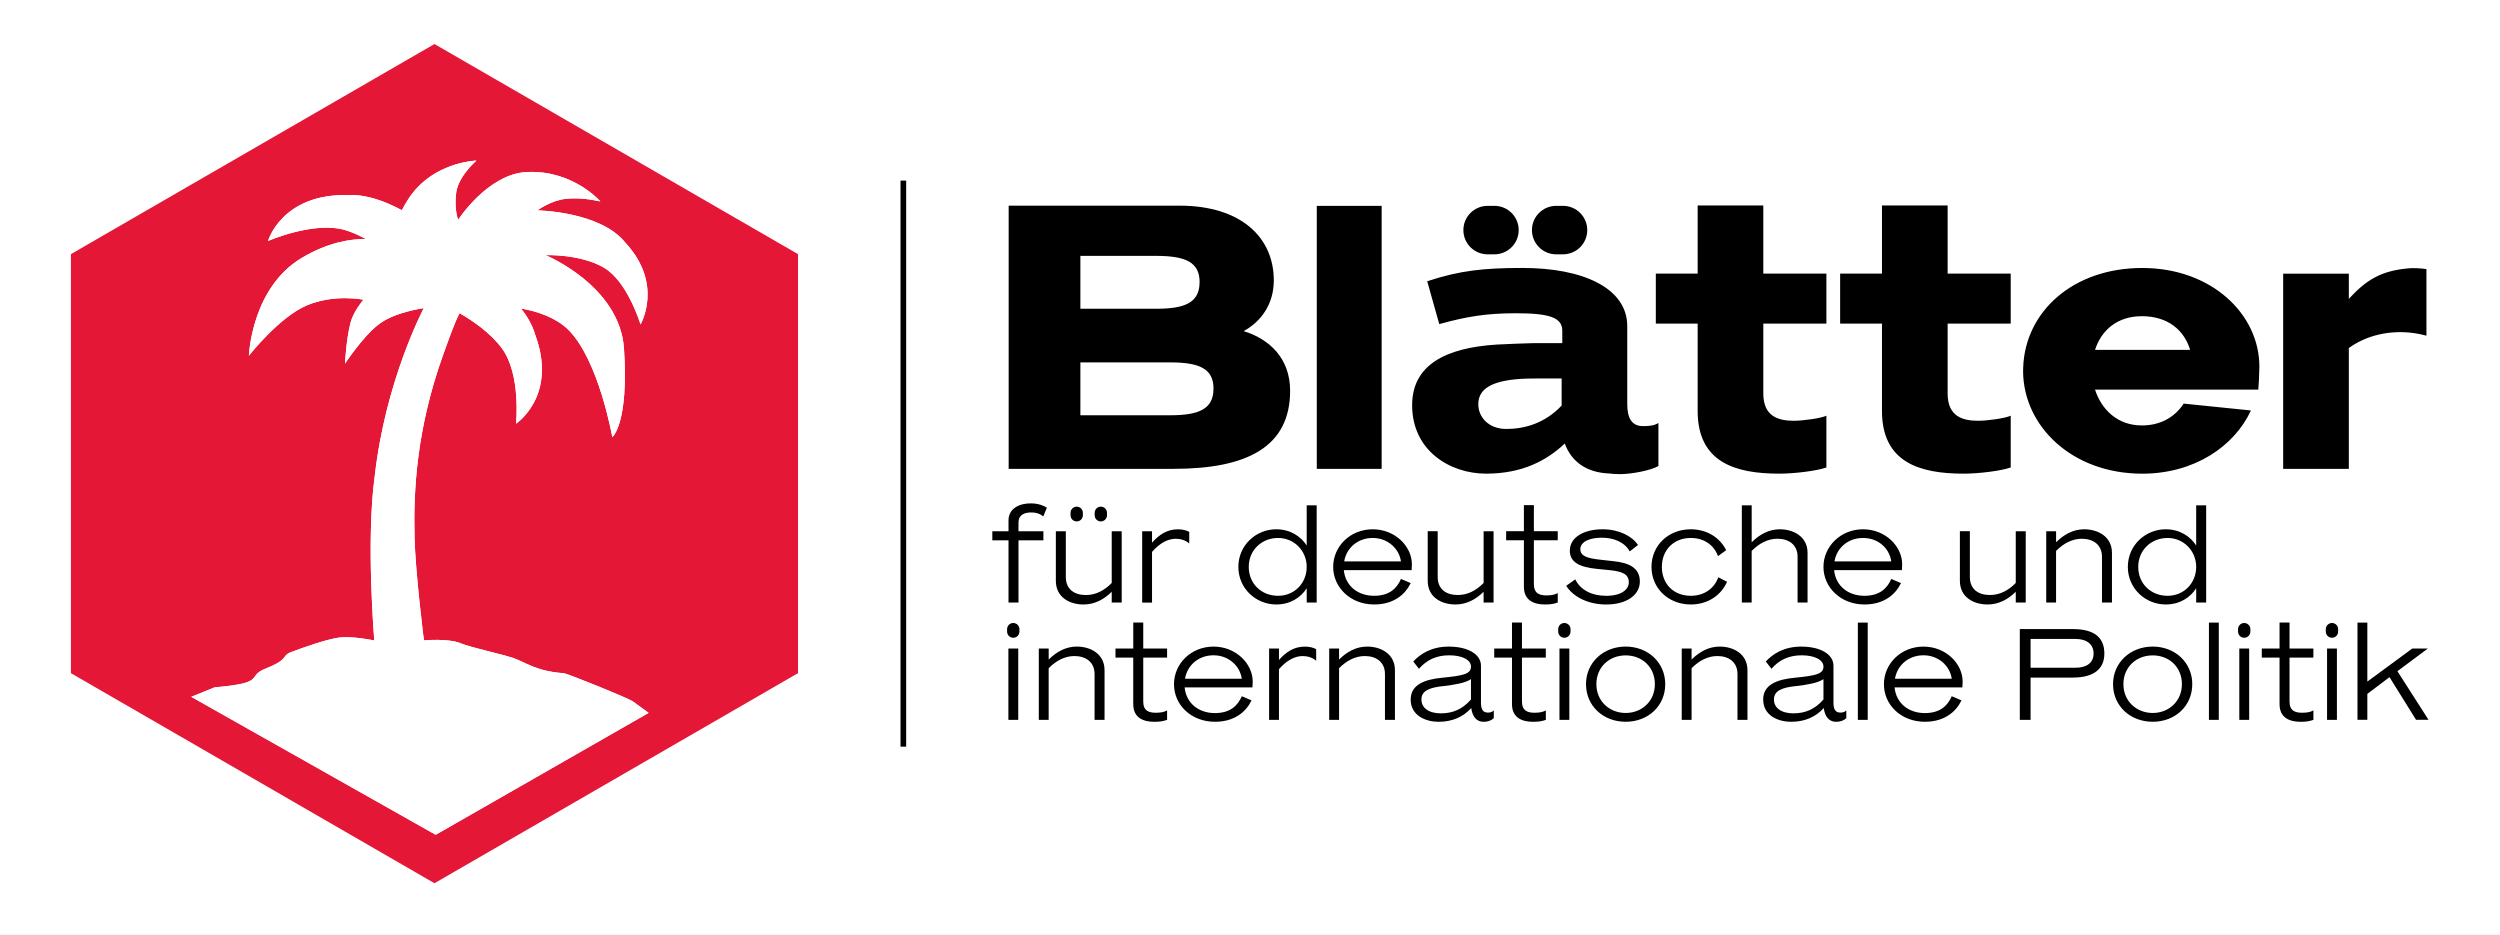
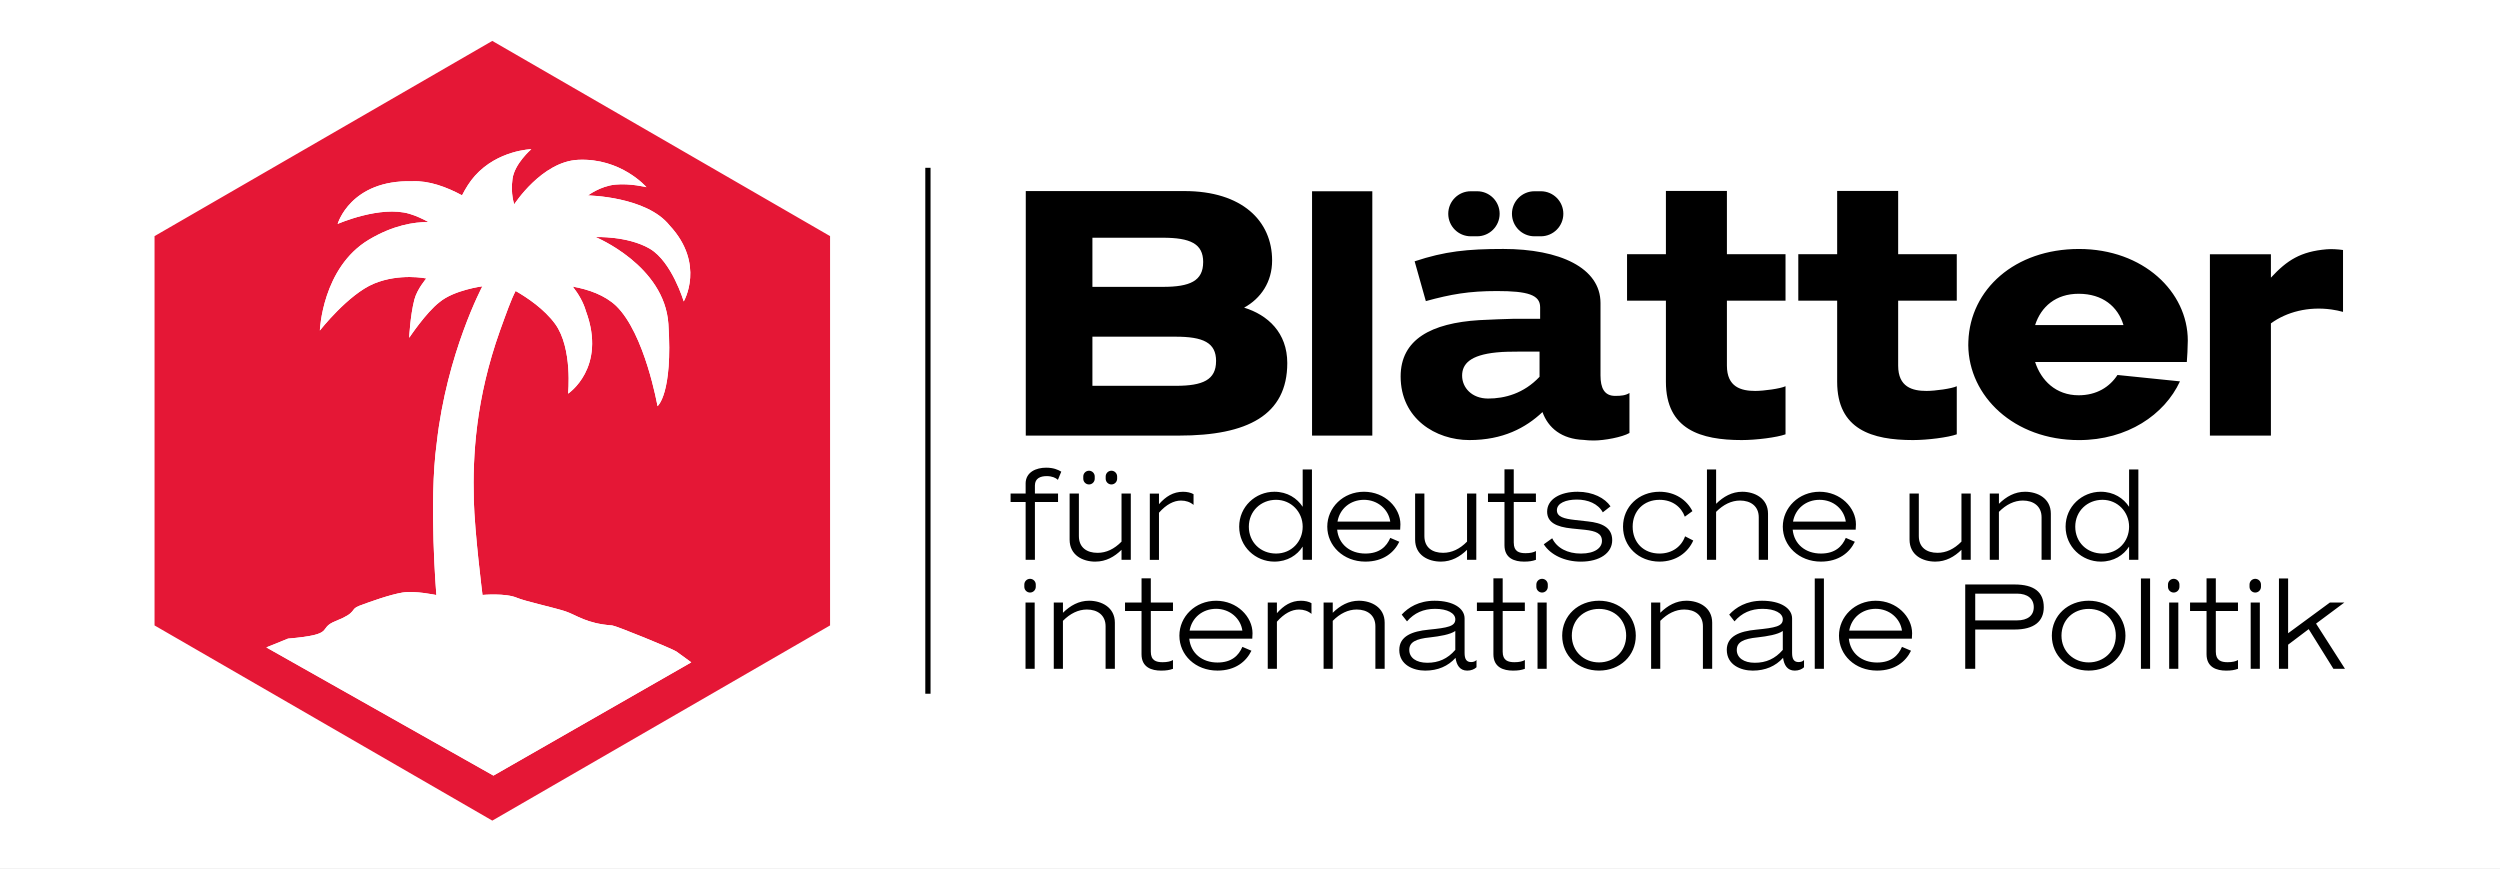
- <svg xmlns="http://www.w3.org/2000/svg" version="1.1" x="0" y="0" width="1022" height="382" viewBox="0, 0, 1022, 382">
-   <g id="Background">
-     <rect x="0" y="0" width="1022" height="382" fill="#FFFFFF" />
-   </g>
-   <g id="Ebene_1">
-     <path d="M326.23,275.18 L326.23,103.89 L177.61,18 L29,103.89 L29,275.19 L177.61,361.07 L326.22,275.19 L326.22,275.19 z M169.46,219.7 C169.84,234.53 173.3,261.78 173.3,261.78 C173.3,261.78 183.45,260.85 188.5,263.05 C192.03,264.56 204.9,267.36 209.79,268.99 C214.68,270.62 218.95,274.39 230.38,275.2 C232.08,275.34 256.86,285.44 258.66,286.7 L265.15,291.43 L178.11,341.26 L78.19,284.86 C83.79,282.58 87.73,280.99 87.73,280.99 C109.52,279.11 100.18,276.66 108.7,273.27 C118.61,269.33 114.69,268.21 119.15,266.53 C124.29,264.6 132.56,261.66 138.07,260.73 C143.58,259.8 153,261.83 153,261.83 C153,261.83 149.59,220.8 153.17,194.86 C157.58,155.4 173.26,125.97 173.26,125.97 C173.26,125.97 160.82,127.58 154.42,132.92 C148.48,137.44 141.04,148.64 141.04,148.64 C141.04,148.64 141.47,139.05 143.31,131.88 C144.54,127.16 148.59,122.52 148.59,122.52 C148.59,122.52 136.92,120.08 125.59,124.77 C114.23,129.47 101.74,145.42 101.74,145.42 C101.74,145.42 102.78,117.72 123.34,105.45 C133.95,99.13 143.13,97.65 149.55,97.71 C146.92,96.25 144.09,94.96 141.18,94.08 C128.37,90.26 109.57,98.52 109.57,98.52 C109.57,98.52 115.16,79.09 142.35,79.75 C149.74,79.4 157.53,82.3 164.3,85.95 C165.85,82.91 167.73,79.86 169.95,77.38 C180.11,66.02 194.77,65.65 194.77,65.65 C194.77,65.65 187.41,71.96 186.5,78.7 C185.58,85.44 187.27,89.89 187.27,89.89 C187.27,89.89 199.39,71.11 215.32,70.33 C234.25,69.4 245.44,82.36 245.44,82.36 C245.44,82.36 238.34,80.58 231.7,81.23 C225.09,81.88 219.71,86 219.71,86 C219.71,86 245.45,86.41 255.62,99.19 C271.47,116.21 261.84,132.63 261.84,132.63 C261.84,132.63 256.63,115.11 246.86,109.4 C237.05,103.72 223.04,104.31 223.04,104.31 C223.04,104.31 253.4,116.82 255.09,142.55 C257.11,173.37 250.31,178.71 250.31,178.71 C250.31,178.71 244.77,146.93 232.14,134.61 C227.08,129.83 219.98,127.35 213.01,126.1 C215.61,129.44 217.7,133.06 218.8,136.89 C228.06,161.87 210.96,173.21 210.96,173.21 C210.96,173.21 213.03,153.18 205.26,142.51 C200.44,135.93 192.92,130.91 187.87,128.02 C185.8,131.99 183.89,137.5 181.01,145.43 C170.31,175.47 168.97,200.54 169.47,219.69 L169.47,219.69 z" fill="#E51736" />
-     <path d="M169.46,219.7 C169.84,234.53 173.3,261.78 173.3,261.78 C173.3,261.78 183.45,260.85 188.5,263.05 C192.03,264.56 204.9,267.36 209.79,268.99 C214.68,270.62 218.95,274.39 230.38,275.2 C232.08,275.34 256.86,285.44 258.66,286.7 L265.15,291.43 L178.11,341.26 L78.19,284.86 C83.79,282.58 87.73,280.99 87.73,280.99 C109.52,279.11 100.18,276.66 108.7,273.27 C118.61,269.33 114.69,268.21 119.15,266.53 C124.29,264.6 132.56,261.66 138.07,260.73 C143.58,259.8 153,261.83 153,261.83 C153,261.83 149.59,220.8 153.17,194.86 C157.58,155.4 173.26,125.97 173.26,125.97 C173.26,125.97 160.82,127.58 154.42,132.92 C148.48,137.44 141.04,148.64 141.04,148.64 C141.04,148.64 141.47,139.05 143.31,131.88 C144.54,127.16 148.59,122.52 148.59,122.52 C148.59,122.52 136.92,120.08 125.59,124.77 C114.23,129.47 101.74,145.42 101.74,145.42 C101.74,145.42 102.78,117.72 123.34,105.45 C133.95,99.13 143.13,97.65 149.55,97.71 C146.92,96.25 144.09,94.96 141.18,94.08 C128.37,90.26 109.57,98.52 109.57,98.52 C109.57,98.52 115.16,79.09 142.35,79.75 C149.74,79.4 157.53,82.3 164.3,85.95 C165.85,82.91 167.73,79.86 169.95,77.38 C180.11,66.02 194.77,65.65 194.77,65.65 C194.77,65.65 187.41,71.96 186.5,78.7 C185.58,85.44 187.27,89.89 187.27,89.89 C187.27,89.89 199.39,71.11 215.32,70.33 C234.25,69.4 245.44,82.36 245.44,82.36 C245.44,82.36 238.34,80.58 231.7,81.23 C225.09,81.88 219.71,86 219.71,86 C219.71,86 245.45,86.41 255.62,99.19 C271.47,116.21 261.84,132.63 261.84,132.63 C261.84,132.63 256.63,115.11 246.86,109.4 C237.05,103.72 223.04,104.31 223.04,104.31 C223.04,104.31 253.4,116.82 255.09,142.55 C257.11,173.37 250.31,178.71 250.31,178.71 C250.31,178.71 244.77,146.93 232.14,134.61 C227.08,129.83 219.98,127.35 213.01,126.1 C215.61,129.44 217.7,133.06 218.8,136.89 C228.06,161.87 210.96,173.21 210.96,173.21 C210.96,173.21 213.03,153.18 205.26,142.51 C200.44,135.93 192.92,130.91 187.87,128.02 C185.8,131.99 183.89,137.5 181.01,145.43 C170.31,175.47 168.97,200.54 169.47,219.69 L169.47,219.69 z" fill="#FFFFFF" />
-     <path d="M980.06,274.39 L992.52,265.11 L986.16,265.11 L967.77,278.63 L967.77,254.51 L963.74,254.51 L963.74,294.26 L967.77,294.26 L967.77,283.66 L976.83,276.82 L987.69,294.26 L992.78,294.26 L980.06,274.38 L980.06,274.38 z M986.88,136.18 C988.61,136.42 990.3,136.78 991.93,137.23 L991.93,110 C989.45,109.66 986.86,109.51 984.72,109.69 C973.29,110.66 967.31,114.48 960.2,122.17 L960.2,111.87 L933.36,111.87 L933.36,191.67 L960.2,191.67 L960.2,142.29 C967.1,137.24 976.71,134.75 986.88,136.18 L986.88,136.18 z M931.88,254.47 L931.88,265.12 L924.62,265.12 L924.62,268.83 L931.88,268.83 L931.88,287.86 C931.88,293.69 936.39,295.07 940.47,295.07 C942.7,295.07 944.07,294.86 945.72,294.28 L945.72,290.41 C944.77,290.99 943.28,291.37 941.16,291.37 C938.3,291.37 935.96,290.63 935.96,286.76 L935.96,268.84 L945.71,268.84 L945.71,265.13 L935.96,265.13 L935.96,254.48 L931.88,254.48 z M923.2,159.27 C923.35,157.82 923.63,152.46 923.63,149.85 C923.63,128.39 904.04,109.55 875.75,109.55 C847.46,109.55 827.9,127.37 827.08,150.17 C827.05,150.35 827.03,151.8 827.04,151.91 C827.26,174.34 847.13,193.64 875.75,193.64 C897.04,193.64 913.39,182.47 920.18,167.8 L892.69,164.99 C889.27,170.25 883.54,173.92 875.6,173.92 C865.59,173.92 859.07,167.39 856.45,159.28 L923.19,159.28 z M895.34,143.03 L856.45,143.03 C859.06,134.91 865.59,129.26 875.6,129.26 C886.19,129.26 892.87,134.91 895.33,143.03 L895.33,143.03 z M824.04,217.16 L824.04,238.31 C820.81,241.6 817.31,243.24 813.49,243.24 C808.83,243.24 805.28,240.96 805.28,235.87 L805.28,217.16 L801.2,217.16 L801.2,237.41 C801.2,244.3 806.98,247.11 812.54,247.11 C817.2,247.11 820.97,244.94 824.04,241.92 L824.04,246.32 L828.12,246.32 L828.12,217.17 L824.04,217.17 z M802.72,193.63 C809.1,193.63 818.22,192.46 821.98,191.1 L821.98,169.94 C819.75,171.01 812.41,172.01 808.67,172.01 C802.43,172.01 796.19,170.31 796.19,160.88 L796.19,132.3 L821.98,132.3 L821.98,111.84 L796.19,111.84 L796.19,84 L769.35,84 L769.35,111.84 L752.25,111.84 L752.25,132.3 L769.35,132.3 L769.35,167.99 C769.35,189.03 784.73,193.63 802.72,193.63 L802.72,193.63 z M761.6,216.37 C752.48,216.37 745.43,223.37 745.43,231.74 C745.43,240.11 752.48,247.11 762.18,247.11 C770.13,247.11 774.85,243.08 777.13,238.37 L773.15,236.67 C771.51,240.49 768.43,243.56 762.18,243.56 C755.45,243.56 750.41,239.48 749.78,233.06 L777.5,233.06 C777.55,232.58 777.61,231.52 777.61,230.68 C777.61,223.42 770.83,216.37 761.6,216.37 L761.6,216.37 z M761.6,219.92 C767.85,219.92 772.41,224.16 773.15,229.51 L749.93,229.51 C750.88,223.89 755.55,219.92 761.59,219.92 L761.59,219.92 z M727.37,193.63 C733.75,193.63 742.87,192.46 746.63,191.1 L746.63,169.94 C744.4,171.01 737.06,172.01 733.32,172.01 C727.08,172.01 720.84,170.31 720.84,160.88 L720.84,132.3 L746.63,132.3 L746.63,111.84 L720.84,111.84 L720.84,84 L694,84 L694,111.84 L676.9,111.84 L676.9,132.3 L694,132.3 L694,167.99 C694,189.03 709.38,193.63 727.37,193.63 L727.37,193.63 z M677.98,172.9 C676.25,174 674.28,174.19 671.77,174.19 C671.74,174.19 671.71,174.19 671.68,174.19 C671.68,174.19 671.67,174.19 671.66,174.19 C666.88,174.19 665.22,170.68 665.22,165.17 L665.22,133.32 C665.22,117.81 647.24,109.54 622.45,109.54 C606.6,109.54 596.74,110.57 583.44,114.98 L588.37,132.49 C599.4,129.46 607.33,128.06 619.65,128.06 C633.2,128.06 638.66,129.73 638.66,135.18 L638.66,140.28 L626.71,140.28 C622.9,140.41 618.04,140.51 611.86,140.86 C590.84,142.17 577.28,149.27 577.28,165.65 C577.28,184.21 592.72,193.63 607.51,193.63 C622.3,193.63 632.3,188.27 639.69,181.31 C642.2,188.28 648.1,193.19 657.83,193.56 C659.09,193.73 660.53,193.82 662.29,193.82 C666.94,193.82 674.77,192.35 677.96,190.52 L677.96,172.91 L677.96,172.91 z M638.4,165.79 C631.44,173.18 623.03,175.36 615.78,175.36 C608.53,175.36 604.33,170.5 604.33,165.29 C604.33,160.08 607.95,156.23 619.41,155.07 C622.95,154.71 625.66,154.76 629.33,154.71 L638.4,154.71 L638.4,165.79 L638.4,165.79 z M648.87,94.06 C648.87,88.59 644.43,84.15 638.96,84.15 L636.17,84.15 C630.7,84.15 626.26,88.59 626.26,94.06 C626.26,99.53 630.69,103.97 636.17,103.97 L638.96,103.97 C644.43,103.97 648.87,99.53 648.87,94.06 L648.87,94.06 z M620.84,94.06 C620.84,88.59 616.41,84.15 610.93,84.15 L608.14,84.15 C602.67,84.15 598.23,88.59 598.23,94.06 C598.23,99.53 602.66,103.97 608.14,103.97 L610.93,103.97 C616.4,103.97 620.84,99.53 620.84,94.06 L620.84,94.06 z M577.07,233.06 C577.12,232.58 577.18,231.52 577.18,230.68 C577.18,223.42 570.39,216.37 561.17,216.37 C551.95,216.37 545,223.37 545,231.74 C545,240.11 552.05,247.11 561.75,247.11 C569.7,247.11 574.42,243.08 576.7,238.37 L572.72,236.67 C571.08,240.49 568,243.56 561.75,243.56 C555.02,243.56 549.98,239.48 549.35,233.06 L577.07,233.06 z M572.72,229.51 L549.5,229.51 C550.45,223.89 555.12,219.92 561.16,219.92 C567.2,219.92 571.97,224.16 572.71,229.51 L572.71,229.51 z M538.3,191.67 L564.82,191.67 L564.82,84.15 L538.3,84.15 L538.3,191.67 L538.3,191.67 z M534.18,246.32 L538.26,246.32 L538.26,206.57 L534.18,206.57 L534.18,223 C531.74,219.24 527.45,216.37 521.72,216.37 C513.45,216.37 506.24,222.89 506.24,231.74 C506.24,240.59 513.45,247.11 521.72,247.11 C527.45,247.11 531.74,244.3 534.18,240.49 L534.18,246.32 L534.18,246.32 z M534.18,231.74 C534.18,238.26 529.3,243.56 522.47,243.56 C515.64,243.56 510.49,238.58 510.49,231.74 C510.49,224.9 515.79,219.92 522.47,219.92 C529.15,219.92 534.18,225.27 534.18,231.74 L534.18,231.74 z M508.4,135.37 C515.8,131.31 520.73,124.05 520.73,114.62 C520.73,97.21 507.53,84.07 482.13,84.07 L412.34,84.07 L412.34,191.66 L479.81,191.66 C509.85,191.66 527.4,182.67 527.4,159.74 C527.4,146.39 518.84,138.56 508.39,135.36 L508.39,135.36 z M490.39,115.34 C490.39,123.61 484.59,126.22 472.69,126.22 L441.66,126.22 L441.66,104.6 L472.55,104.6 C484.74,104.6 490.4,107.21 490.4,115.34 L490.4,115.34 z M496.07,158.88 C496.07,167.15 490.27,169.76 478.37,169.76 L441.66,169.76 L441.66,148.14 L478.23,148.14 C490.42,148.14 496.08,150.75 496.08,158.88 L496.08,158.88 z M412.28,212.82 L412.28,217.17 L405.66,217.17 L405.66,220.88 L412.28,220.88 L412.28,246.32 L416.36,246.32 L416.36,220.88 L426.54,220.88 L426.54,217.17 L416.36,217.17 L416.36,213.62 C416.36,210.44 418.8,209.49 421.55,209.49 C423.88,209.49 425.53,210.23 426.48,211.13 L427.96,207.53 C426.48,206.63 424.46,205.78 421.28,205.78 C416.99,205.78 412.27,207.64 412.27,212.83 L412.27,212.83 z M368.13,305.24 L370.44,305.24 L370.44,73.83 L368.13,73.83 L368.13,305.24 L368.13,305.24 z M411.7,257.2 L411.7,258.2 C411.7,259.59 412.83,260.72 414.22,260.72 C415.61,260.72 416.74,259.59 416.74,258.2 L416.74,257.2 C416.74,255.81 415.61,254.68 414.22,254.68 C412.83,254.68 411.7,255.81 411.7,257.2 L411.7,257.2 z M416.26,265.12 L412.23,265.12 L412.23,294.27 L416.26,294.27 L416.26,265.12 L416.26,265.12 z M428.69,265.12 L424.66,265.12 L424.66,294.27 L428.69,294.27 L428.69,273.17 C431.87,269.94 435.47,268.19 439.24,268.19 C443.85,268.19 447.46,270.63 447.46,275.56 L447.46,294.27 L451.54,294.27 L451.54,273.97 C451.54,267.24 445.71,264.32 440.2,264.32 C435.69,264.32 431.93,266.44 428.7,269.62 L428.7,265.11 L428.7,265.11 z M440.16,213.16 C441.55,213.16 442.68,212.03 442.68,210.64 L442.68,209.64 C442.68,208.25 441.55,207.12 440.16,207.12 C438.77,207.12 437.64,208.25 437.64,209.64 L437.64,210.64 C437.64,212.03 438.77,213.16 440.16,213.16 L440.16,213.16 z M450.02,213.16 C451.41,213.16 452.54,212.03 452.54,210.64 L452.54,209.64 C452.54,208.25 451.41,207.12 450.02,207.12 C448.63,207.12 447.5,208.25 447.5,209.64 L447.5,210.64 C447.5,212.03 448.63,213.16 450.02,213.16 L450.02,213.16 z M442.97,247.11 C447.64,247.11 451.4,244.94 454.47,241.92 L454.47,246.32 L458.55,246.32 L458.55,217.17 L454.47,217.17 L454.47,238.32 C451.24,241.61 447.74,243.25 443.92,243.25 C439.26,243.25 435.71,240.97 435.71,235.88 L435.71,217.17 L431.63,217.17 L431.63,237.42 C431.63,244.31 437.41,247.12 442.97,247.12 L442.97,247.12 z M463.27,265.12 L456.01,265.12 L456.01,268.83 L463.27,268.83 L463.27,287.86 C463.27,293.69 467.78,295.07 471.86,295.07 C474.09,295.07 475.46,294.86 477.11,294.28 L477.11,290.41 C476.16,290.99 474.67,291.37 472.55,291.37 C469.69,291.37 467.36,290.63 467.36,286.76 L467.36,268.84 L477.11,268.84 L477.11,265.13 L467.36,265.13 L467.36,254.48 L463.28,254.48 L463.28,265.13 L463.28,265.13 z M470.95,246.32 L470.95,225.6 C474.18,221.94 477.47,220.25 480.65,220.25 C482.77,220.25 484.68,220.89 486.16,222.16 L486.16,217.44 C484.99,216.75 483.3,216.38 481.55,216.38 C477.2,216.38 473.97,218.45 470.95,221.84 L470.95,217.18 L466.92,217.18 L466.92,246.33 L470.95,246.33 z M479.93,279.69 C479.93,288.22 486.98,295.06 496.68,295.06 C504.63,295.06 509.35,291.03 511.63,286.32 L507.65,284.62 C506.01,288.44 502.93,291.51 496.68,291.51 C489.95,291.51 484.91,287.43 484.28,281.02 L512,281.02 C512.05,280.54 512.11,279.48 512.11,278.64 C512.11,271.38 505.33,264.33 496.1,264.33 C486.87,264.33 479.93,271.33 479.93,279.7 L479.93,279.7 z M484.43,277.47 C485.38,271.85 490.05,267.88 496.09,267.88 C502.13,267.88 506.9,272.12 507.64,277.47 L484.43,277.47 z M522.84,265.12 L518.81,265.12 L518.81,294.27 L522.84,294.27 L522.84,273.55 C526.07,269.89 529.36,268.2 532.54,268.2 C534.66,268.2 536.57,268.84 538.05,270.11 L538.05,265.39 C536.88,264.7 535.19,264.33 533.44,264.33 C529.09,264.33 525.86,266.4 522.84,269.79 L522.84,265.13 L522.84,265.13 z M547.41,265.12 L543.38,265.12 L543.38,294.27 L547.41,294.27 L547.41,273.17 C550.59,269.94 554.19,268.19 557.96,268.19 C562.57,268.19 566.17,270.63 566.17,275.56 L566.17,294.27 L570.25,294.27 L570.25,273.97 C570.25,267.24 564.42,264.32 558.91,264.32 C554.4,264.32 550.64,266.44 547.41,269.62 L547.41,265.11 L547.41,265.11 z M606.5,217.16 L606.5,238.31 C603.27,241.6 599.77,243.24 595.95,243.24 C591.29,243.24 587.73,240.96 587.73,235.87 L587.73,217.16 L583.65,217.16 L583.65,237.41 C583.65,244.3 589.43,247.11 594.99,247.11 C599.65,247.11 603.42,244.94 606.49,241.92 L606.49,246.32 L610.57,246.32 L610.57,217.17 L606.49,217.17 z M576.68,285.95 C576.68,292.57 582.88,295.07 588.08,295.07 C593.65,295.07 598.15,293.11 601.44,289.45 C601.86,292.58 603.3,295.07 606.58,295.07 C608.28,295.07 609.71,294.49 610.66,293.59 L610.66,290.41 C610.08,291.05 609.23,291.31 608.28,291.31 C606.27,291.31 605.42,290.04 605.42,287.28 L605.42,272.12 C605.42,267.67 600.44,264.33 592.22,264.33 C585.28,264.33 580.67,267.25 577.75,270.43 L580.08,273.4 C583.26,269.69 587.34,267.89 592.43,267.89 C597.84,267.89 601.34,269.8 601.34,272.5 C601.34,275.57 598.11,276.21 589.57,277.06 C582.41,277.75 576.69,279.87 576.69,285.96 L576.69,285.96 z M581.08,285.95 C581.08,282.61 583.84,281.07 590.3,280.44 C594.43,279.96 599.1,279.22 601.33,277.63 L601.33,285.95 C597.94,289.87 593.96,291.62 589.03,291.62 C584.1,291.62 581.08,289.39 581.08,285.95 L581.08,285.95 z M618.1,265.12 L610.84,265.12 L610.84,268.83 L618.1,268.83 L618.1,287.86 C618.1,293.69 622.61,295.07 626.69,295.07 C628.92,295.07 630.3,294.86 631.94,294.28 L631.94,290.41 C630.99,290.99 629.5,291.37 627.38,291.37 C624.52,291.37 622.18,290.63 622.18,286.76 L622.18,268.84 L631.93,268.84 L631.93,265.13 L622.18,265.13 L622.18,254.48 L618.1,254.48 L618.1,265.13 L618.1,265.13 z M627.05,238.79 L627.05,220.87 L636.8,220.87 L636.8,217.16 L627.05,217.16 L627.05,206.51 L622.97,206.51 L622.97,217.16 L615.71,217.16 L615.71,220.87 L622.97,220.87 L622.97,239.9 C622.97,245.73 627.48,247.11 631.56,247.11 C633.79,247.11 635.16,246.9 636.81,246.32 L636.81,242.45 C635.86,243.03 634.37,243.4 632.25,243.4 C629.39,243.4 627.06,242.66 627.06,238.79 L627.06,238.79 z M636.99,257.2 L636.99,258.2 C636.99,259.59 638.12,260.72 639.51,260.72 C640.9,260.72 642.03,259.59 642.03,258.2 L642.03,257.2 C642.03,255.81 640.9,254.68 639.51,254.68 C638.12,254.68 636.99,255.81 636.99,257.2 L636.99,257.2 z M641.54,265.12 L637.51,265.12 L637.51,294.27 L641.54,294.27 L641.54,265.12 L641.54,265.12 z M646.03,224.53 C646.03,221.35 650.01,219.81 654.83,219.81 C659.65,219.81 664.16,221.61 666.23,225.43 L669.62,222.78 C667.18,219.18 661.88,216.37 655.15,216.37 C647.46,216.37 641.74,219.66 641.74,225.12 C641.74,229.78 645.66,231.85 652.66,232.54 L658.44,233.12 C663.16,233.65 665.86,234.71 665.86,238 C665.86,240.97 662.89,243.57 656.59,243.57 C650.76,243.57 646.04,241.18 643.97,236.84 L640.26,239.49 C643.28,244.21 649.53,247.12 656.59,247.12 C664.91,247.12 670.37,243.3 670.37,237.69 C670.37,232.08 665.81,230.06 659.66,229.42 L653.94,228.78 C649.28,228.25 646.04,227.45 646.04,224.54 L646.04,224.54 z M648.36,279.69 C648.36,288.54 655.36,295.06 664.58,295.06 C673.8,295.06 680.75,288.54 680.75,279.69 C680.75,270.84 673.7,264.32 664.58,264.32 C655.46,264.32 648.36,270.84 648.36,279.69 L648.36,279.69 z M652.6,279.69 C652.6,272.75 657.8,267.92 664.58,267.92 C671.36,267.92 676.51,272.74 676.51,279.69 C676.51,286.64 671.21,291.46 664.58,291.46 C657.95,291.46 652.6,286.64 652.6,279.69 L652.6,279.69 z M679.37,231.74 C679.37,224.85 684.19,219.92 691.19,219.92 C696.81,219.92 700.73,222.99 702.32,227.34 L705.66,224.9 C703.27,220.13 698.19,216.37 691.19,216.37 C682.02,216.37 675.13,223 675.13,231.74 C675.13,240.48 682.02,247.11 691.19,247.11 C698.5,247.11 703.75,243.03 706.03,237.83 L702.43,235.98 C700.89,240.43 696.81,243.56 691.19,243.56 C684.14,243.56 679.37,238.68 679.37,231.74 L679.37,231.74 z M691.52,265.12 L687.49,265.12 L687.49,294.27 L691.52,294.27 L691.52,273.17 C694.7,269.94 698.3,268.19 702.07,268.19 C706.68,268.19 710.28,270.63 710.28,275.56 L710.28,294.27 L714.36,294.27 L714.36,273.97 C714.36,267.24 708.53,264.32 703.02,264.32 C698.52,264.32 694.75,266.44 691.52,269.62 L691.52,265.11 L691.52,265.11 z M716.08,246.32 L716.08,225.22 C719.26,221.99 722.86,220.24 726.63,220.24 C731.24,220.24 734.85,222.68 734.85,227.61 L734.85,246.32 L738.93,246.32 L738.93,226.02 C738.93,219.29 733.1,216.37 727.59,216.37 C723.08,216.37 719.32,218.49 716.09,221.67 L716.09,206.57 L712.06,206.57 L712.06,246.32 L716.09,246.32 z M720.79,285.95 C720.79,292.57 726.99,295.07 732.19,295.07 C737.76,295.07 742.26,293.11 745.55,289.45 C745.97,292.58 747.4,295.07 750.69,295.07 C752.39,295.07 753.82,294.49 754.77,293.59 L754.77,290.41 C754.19,291.05 753.34,291.31 752.38,291.31 C750.37,291.31 749.52,290.04 749.52,287.28 L749.52,272.12 C749.52,267.67 744.54,264.33 736.32,264.33 C729.38,264.33 724.77,267.25 721.85,270.43 L724.18,273.4 C727.36,269.69 731.44,267.89 736.53,267.89 C741.94,267.89 745.43,269.8 745.43,272.5 C745.43,275.57 742.2,276.21 733.66,277.06 C726.5,277.75 720.78,279.87 720.78,285.96 L720.78,285.96 z M725.19,285.95 C725.19,282.61 727.95,281.07 734.41,280.44 C738.54,279.96 743.21,279.22 745.43,277.63 L745.43,285.95 C742.04,289.87 738.06,291.62 733.13,291.62 C728.2,291.62 725.18,289.39 725.18,285.95 L725.18,285.95 z M763.52,254.52 L759.49,254.52 L759.49,294.27 L763.52,294.27 L763.52,254.52 L763.52,254.52 z M770.15,279.69 C770.15,288.22 777.2,295.06 786.9,295.06 C794.85,295.06 799.57,291.03 801.85,286.32 L797.87,284.62 C796.23,288.44 793.15,291.51 786.9,291.51 C780.17,291.51 775.13,287.43 774.5,281.02 L802.22,281.02 C802.27,280.54 802.33,279.48 802.33,278.64 C802.33,271.38 795.55,264.33 786.32,264.33 C777.09,264.33 770.15,271.33 770.15,279.7 L770.15,279.7 z M774.66,277.47 C775.61,271.85 780.28,267.88 786.32,267.88 C792.36,267.88 797.13,272.12 797.87,277.47 L774.65,277.47 z M847.38,257.17 L825.7,257.17 L825.7,294.27 L830.1,294.27 L830.1,276.99 L847.43,276.99 C856.02,276.99 860.26,273.39 860.26,267.19 C860.26,260.46 855.97,257.17 847.38,257.17 L847.38,257.17 z M830.1,261.2 L848.49,261.2 C853.1,261.2 855.86,263.43 855.86,267.14 C855.86,270.85 853.16,272.97 848.49,272.97 L830.1,272.97 L830.1,261.2 L830.1,261.2 z M840.52,246.32 L840.52,225.22 C843.7,221.99 847.3,220.24 851.07,220.24 C855.68,220.24 859.29,222.68 859.29,227.61 L859.29,246.32 L863.37,246.32 L863.37,226.02 C863.37,219.29 857.54,216.37 852.03,216.37 C847.52,216.37 843.76,218.49 840.53,221.67 L840.53,217.17 L836.5,217.17 L836.5,246.32 L840.53,246.32 z M863.81,279.69 C863.81,288.54 870.81,295.06 880.03,295.06 C889.25,295.06 896.2,288.54 896.2,279.69 C896.2,270.84 889.15,264.32 880.03,264.32 C870.91,264.32 863.81,270.84 863.81,279.69 L863.81,279.69 z M868.05,279.69 C868.05,272.75 873.24,267.92 880.03,267.92 C886.82,267.92 891.96,272.74 891.96,279.69 C891.96,286.64 886.66,291.46 880.03,291.46 C873.4,291.46 868.05,286.64 868.05,279.69 L868.05,279.69 z M897.8,240.49 L897.8,246.32 L901.88,246.32 L901.88,206.57 L897.8,206.57 L897.8,223 C895.36,219.24 891.07,216.37 885.34,216.37 C877.07,216.37 869.86,222.89 869.86,231.74 C869.86,240.59 877.07,247.11 885.34,247.11 C891.06,247.11 895.36,244.3 897.8,240.49 L897.8,240.49 z M897.8,231.74 C897.8,238.26 892.92,243.56 886.09,243.56 C879.26,243.56 874.11,238.58 874.11,231.74 C874.11,224.9 879.41,219.92 886.09,219.92 C892.77,219.92 897.8,225.27 897.8,231.74 L897.8,231.74 z M907.04,254.52 L903.01,254.52 L903.01,294.27 L907.04,294.27 L907.04,254.52 L907.04,254.52 z M914.91,257.2 L914.91,258.2 C914.91,259.59 916.04,260.72 917.43,260.72 C918.82,260.72 919.95,259.59 919.95,258.2 L919.95,257.2 C919.95,255.81 918.82,254.68 917.43,254.68 C916.04,254.68 914.91,255.81 914.91,257.2 L914.91,257.2 z M919.46,265.12 L915.43,265.12 L915.43,294.27 L919.46,294.27 L919.46,265.12 L919.46,265.12 z M950.79,257.2 L950.79,258.2 C950.79,259.59 951.92,260.72 953.31,260.72 C954.7,260.72 955.83,259.59 955.83,258.2 L955.83,257.2 C955.83,255.81 954.7,254.68 953.31,254.68 C951.92,254.68 950.79,255.81 950.79,257.2 L950.79,257.2 z M955.33,265.12 L951.3,265.12 L951.3,294.27 L955.33,294.27 L955.33,265.12 L955.33,265.12 z" fill="#000000" />
+ <svg xmlns="http://www.w3.org/2000/svg" version="1.1" x="0" y="0" width="1100" height="382" viewBox="0, 0, 1100, 382">
+   <g id="Ebene_3">
+     <path d="M0,0 L1100,0 L1100,382 L0,382 L0,0 z" fill="#FFFFFF" />
+     <path d="M365.23,275.18 L365.23,103.89 L216.61,18 L68,103.89 L68,275.19 L216.61,361.07 L365.22,275.19 L365.22,275.19 z M208.46,219.7 C208.84,234.53 212.3,261.78 212.3,261.78 C212.3,261.78 222.45,260.85 227.5,263.05 C231.03,264.56 243.9,267.36 248.79,268.99 C253.68,270.62 257.95,274.39 269.38,275.2 C271.08,275.34 295.86,285.44 297.66,286.7 L304.15,291.43 L217.11,341.26 L117.19,284.86 C122.79,282.58 126.73,280.99 126.73,280.99 C148.52,279.11 139.18,276.66 147.7,273.27 C157.61,269.33 153.69,268.21 158.15,266.53 C163.29,264.6 171.56,261.66 177.07,260.73 C182.58,259.8 192,261.83 192,261.83 C192,261.83 188.59,220.8 192.17,194.86 C196.58,155.4 212.26,125.97 212.26,125.97 C212.26,125.97 199.82,127.58 193.42,132.92 C187.48,137.44 180.04,148.64 180.04,148.64 C180.04,148.64 180.47,139.05 182.31,131.88 C183.54,127.16 187.59,122.52 187.59,122.52 C187.59,122.52 175.92,120.08 164.59,124.77 C153.23,129.47 140.74,145.42 140.74,145.42 C140.74,145.42 141.78,117.72 162.34,105.45 C172.95,99.13 182.13,97.65 188.55,97.71 C185.92,96.25 183.09,94.96 180.18,94.08 C167.37,90.26 148.57,98.52 148.57,98.52 C148.57,98.52 154.16,79.09 181.35,79.75 C188.74,79.4 196.53,82.3 203.3,85.95 C204.85,82.91 206.73,79.86 208.95,77.38 C219.11,66.02 233.77,65.65 233.77,65.65 C233.77,65.65 226.41,71.96 225.5,78.7 C224.58,85.44 226.27,89.89 226.27,89.89 C226.27,89.89 238.39,71.11 254.32,70.33 C273.25,69.4 284.44,82.36 284.44,82.36 C284.44,82.36 277.34,80.58 270.7,81.23 C264.09,81.88 258.71,86 258.71,86 C258.71,86 284.45,86.41 294.62,99.19 C310.47,116.21 300.84,132.63 300.84,132.63 C300.84,132.63 295.63,115.11 285.86,109.4 C276.05,103.72 262.04,104.31 262.04,104.31 C262.04,104.31 292.4,116.82 294.09,142.55 C296.11,173.37 289.31,178.71 289.31,178.71 C289.31,178.71 283.77,146.93 271.14,134.61 C266.08,129.83 258.98,127.35 252.01,126.1 C254.61,129.44 256.7,133.06 257.8,136.89 C267.06,161.87 249.96,173.21 249.96,173.21 C249.96,173.21 252.03,153.18 244.26,142.51 C239.44,135.93 231.92,130.91 226.87,128.02 C224.8,131.99 222.89,137.5 220.01,145.43 C209.31,175.47 207.97,200.54 208.47,219.69 L208.47,219.69 z" fill="#E51736" />
+     <path d="M208.46,219.7 C208.84,234.53 212.3,261.78 212.3,261.78 C212.3,261.78 222.45,260.85 227.5,263.05 C231.03,264.56 243.9,267.36 248.79,268.99 C253.68,270.62 257.95,274.39 269.38,275.2 C271.08,275.34 295.86,285.44 297.66,286.7 L304.15,291.43 L217.11,341.26 L117.19,284.86 C122.79,282.58 126.73,280.99 126.73,280.99 C148.52,279.11 139.18,276.66 147.7,273.27 C157.61,269.33 153.69,268.21 158.15,266.53 C163.29,264.6 171.56,261.66 177.07,260.73 C182.58,259.8 192,261.83 192,261.83 C192,261.83 188.59,220.8 192.17,194.86 C196.58,155.4 212.26,125.97 212.26,125.97 C212.26,125.97 199.82,127.58 193.42,132.92 C187.48,137.44 180.04,148.64 180.04,148.64 C180.04,148.64 180.47,139.05 182.31,131.88 C183.54,127.16 187.59,122.52 187.59,122.52 C187.59,122.52 175.92,120.08 164.59,124.77 C153.23,129.47 140.74,145.42 140.74,145.42 C140.74,145.42 141.78,117.72 162.34,105.45 C172.95,99.13 182.13,97.65 188.55,97.71 C185.92,96.25 183.09,94.96 180.18,94.08 C167.37,90.26 148.57,98.52 148.57,98.52 C148.57,98.52 154.16,79.09 181.35,79.75 C188.74,79.4 196.53,82.3 203.3,85.95 C204.85,82.91 206.73,79.86 208.95,77.38 C219.11,66.02 233.77,65.65 233.77,65.65 C233.77,65.65 226.41,71.96 225.5,78.7 C224.58,85.44 226.27,89.89 226.27,89.89 C226.27,89.89 238.39,71.11 254.32,70.33 C273.25,69.4 284.44,82.36 284.44,82.36 C284.44,82.36 277.34,80.58 270.7,81.23 C264.09,81.88 258.71,86 258.71,86 C258.71,86 284.45,86.41 294.62,99.19 C310.47,116.21 300.84,132.63 300.84,132.63 C300.84,132.63 295.63,115.11 285.86,109.4 C276.05,103.72 262.04,104.31 262.04,104.31 C262.04,104.31 292.4,116.82 294.09,142.55 C296.11,173.37 289.31,178.71 289.31,178.71 C289.31,178.71 283.77,146.93 271.14,134.61 C266.08,129.83 258.98,127.35 252.01,126.1 C254.61,129.44 256.7,133.06 257.8,136.89 C267.06,161.87 249.96,173.21 249.96,173.21 C249.96,173.21 252.03,153.18 244.26,142.51 C239.44,135.93 231.92,130.91 226.87,128.02 C224.8,131.99 222.89,137.5 220.01,145.43 C209.31,175.47 207.97,200.54 208.47,219.69 L208.47,219.69 z" fill="#FFFFFF" />
+     <path d="M1019.06,274.39 L1031.52,265.11 L1025.16,265.11 L1006.77,278.63 L1006.77,254.51 L1002.74,254.51 L1002.74,294.26 L1006.77,294.26 L1006.77,283.66 L1015.83,276.82 L1026.69,294.26 L1031.78,294.26 L1019.06,274.38 L1019.06,274.38 z M1025.88,136.18 C1027.61,136.42 1029.3,136.78 1030.93,137.23 L1030.93,110 C1028.45,109.66 1025.86,109.51 1023.72,109.69 C1012.29,110.66 1006.31,114.48 999.2,122.17 L999.2,111.87 L972.36,111.87 L972.36,191.67 L999.2,191.67 L999.2,142.29 C1006.1,137.24 1015.71,134.75 1025.88,136.18 L1025.88,136.18 z M970.88,254.47 L970.88,265.12 L963.62,265.12 L963.62,268.83 L970.88,268.83 L970.88,287.86 C970.88,293.69 975.39,295.07 979.47,295.07 C981.7,295.07 983.07,294.86 984.72,294.28 L984.72,290.41 C983.77,290.99 982.28,291.37 980.16,291.37 C977.3,291.37 974.96,290.63 974.96,286.76 L974.96,268.84 L984.71,268.84 L984.71,265.13 L974.96,265.13 L974.96,254.48 L970.88,254.48 z M962.2,159.27 C962.35,157.82 962.63,152.46 962.63,149.85 C962.63,128.39 943.04,109.55 914.75,109.55 C886.46,109.55 866.9,127.37 866.08,150.17 C866.05,150.35 866.03,151.8 866.04,151.91 C866.26,174.34 886.13,193.64 914.75,193.64 C936.04,193.64 952.39,182.47 959.18,167.8 L931.69,164.99 C928.27,170.25 922.54,173.92 914.6,173.92 C904.59,173.92 898.07,167.39 895.45,159.28 L962.19,159.28 z M934.34,143.03 L895.45,143.03 C898.06,134.91 904.59,129.26 914.6,129.26 C925.19,129.26 931.87,134.91 934.33,143.03 L934.33,143.03 z M863.04,217.16 L863.04,238.31 C859.81,241.6 856.31,243.24 852.49,243.24 C847.83,243.24 844.28,240.96 844.28,235.87 L844.28,217.16 L840.2,217.16 L840.2,237.41 C840.2,244.3 845.98,247.11 851.54,247.11 C856.2,247.11 859.97,244.94 863.04,241.92 L863.04,246.32 L867.12,246.32 L867.12,217.17 L863.04,217.17 z M841.72,193.63 C848.1,193.63 857.22,192.46 860.98,191.1 L860.98,169.94 C858.75,171.01 851.41,172.01 847.67,172.01 C841.43,172.01 835.19,170.31 835.19,160.88 L835.19,132.3 L860.98,132.3 L860.98,111.84 L835.19,111.84 L835.19,84 L808.35,84 L808.35,111.84 L791.25,111.84 L791.25,132.3 L808.35,132.3 L808.35,167.99 C808.35,189.03 823.73,193.63 841.72,193.63 L841.72,193.63 z M800.6,216.37 C791.48,216.37 784.43,223.37 784.43,231.74 C784.43,240.11 791.48,247.11 801.18,247.11 C809.13,247.11 813.85,243.08 816.13,238.37 L812.15,236.67 C810.51,240.49 807.43,243.56 801.18,243.56 C794.45,243.56 789.41,239.48 788.78,233.06 L816.5,233.06 C816.55,232.58 816.61,231.52 816.61,230.68 C816.61,223.42 809.83,216.37 800.6,216.37 L800.6,216.37 z M800.6,219.92 C806.85,219.92 811.41,224.16 812.15,229.51 L788.93,229.51 C789.88,223.89 794.55,219.92 800.59,219.92 L800.59,219.92 z M766.37,193.63 C772.75,193.63 781.87,192.46 785.63,191.1 L785.63,169.94 C783.4,171.01 776.06,172.01 772.32,172.01 C766.08,172.01 759.84,170.31 759.84,160.88 L759.84,132.3 L785.63,132.3 L785.63,111.84 L759.84,111.84 L759.84,84 L733,84 L733,111.84 L715.9,111.84 L715.9,132.3 L733,132.3 L733,167.99 C733,189.03 748.38,193.63 766.37,193.63 L766.37,193.63 z M716.98,172.9 C715.25,174 713.28,174.19 710.77,174.19 C710.74,174.19 710.71,174.19 710.68,174.19 C710.68,174.19 710.67,174.19 710.66,174.19 C705.88,174.19 704.22,170.68 704.22,165.17 L704.22,133.32 C704.22,117.81 686.24,109.54 661.45,109.54 C645.6,109.54 635.74,110.57 622.44,114.98 L627.37,132.49 C638.4,129.46 646.33,128.06 658.65,128.06 C672.2,128.06 677.66,129.73 677.66,135.18 L677.66,140.28 L665.71,140.28 C661.9,140.41 657.04,140.51 650.86,140.86 C629.84,142.17 616.28,149.27 616.28,165.65 C616.28,184.21 631.72,193.63 646.51,193.63 C661.3,193.63 671.3,188.27 678.69,181.31 C681.2,188.28 687.1,193.19 696.83,193.56 C698.09,193.73 699.53,193.82 701.29,193.82 C705.94,193.82 713.77,192.35 716.96,190.52 L716.96,172.91 L716.96,172.91 z M677.4,165.79 C670.44,173.18 662.03,175.36 654.78,175.36 C647.53,175.36 643.33,170.5 643.33,165.29 C643.33,160.08 646.95,156.23 658.41,155.07 C661.95,154.71 664.66,154.76 668.33,154.71 L677.4,154.71 L677.4,165.79 L677.4,165.79 z M687.87,94.06 C687.87,88.59 683.43,84.15 677.96,84.15 L675.17,84.15 C669.7,84.15 665.26,88.59 665.26,94.06 C665.26,99.53 669.69,103.97 675.17,103.97 L677.96,103.97 C683.43,103.97 687.87,99.53 687.87,94.06 L687.87,94.06 z M659.84,94.06 C659.84,88.59 655.41,84.15 649.93,84.15 L647.14,84.15 C641.67,84.15 637.23,88.59 637.23,94.06 C637.23,99.53 641.66,103.97 647.14,103.97 L649.93,103.97 C655.4,103.97 659.84,99.53 659.84,94.06 L659.84,94.06 z M616.07,233.06 C616.12,232.58 616.18,231.52 616.18,230.68 C616.18,223.42 609.39,216.37 600.17,216.37 C590.95,216.37 584,223.37 584,231.74 C584,240.11 591.05,247.11 600.75,247.11 C608.7,247.11 613.42,243.08 615.7,238.37 L611.72,236.67 C610.08,240.49 607,243.56 600.75,243.56 C594.02,243.56 588.98,239.48 588.35,233.06 L616.07,233.06 z M611.72,229.51 L588.5,229.51 C589.45,223.89 594.12,219.92 600.16,219.92 C606.2,219.92 610.97,224.16 611.71,229.51 L611.71,229.51 z M577.3,191.67 L603.82,191.67 L603.82,84.15 L577.3,84.15 L577.3,191.67 L577.3,191.67 z M573.18,246.32 L577.26,246.32 L577.26,206.57 L573.18,206.57 L573.18,223 C570.74,219.24 566.45,216.37 560.72,216.37 C552.45,216.37 545.24,222.89 545.24,231.74 C545.24,240.59 552.45,247.11 560.72,247.11 C566.45,247.11 570.74,244.3 573.18,240.49 L573.18,246.32 L573.18,246.32 z M573.18,231.74 C573.18,238.26 568.3,243.56 561.47,243.56 C554.64,243.56 549.49,238.58 549.49,231.74 C549.49,224.9 554.79,219.92 561.47,219.92 C568.15,219.92 573.18,225.27 573.18,231.74 L573.18,231.74 z M547.4,135.37 C554.8,131.31 559.73,124.05 559.73,114.62 C559.73,97.21 546.53,84.07 521.13,84.07 L451.34,84.07 L451.34,191.66 L518.81,191.66 C548.85,191.66 566.4,182.67 566.4,159.74 C566.4,146.39 557.84,138.56 547.39,135.36 L547.39,135.36 z M529.39,115.34 C529.39,123.61 523.59,126.22 511.69,126.22 L480.66,126.22 L480.66,104.6 L511.55,104.6 C523.74,104.6 529.4,107.21 529.4,115.34 L529.4,115.34 z M535.07,158.88 C535.07,167.15 529.27,169.76 517.37,169.76 L480.66,169.76 L480.66,148.14 L517.23,148.14 C529.42,148.14 535.08,150.75 535.08,158.88 L535.08,158.88 z M451.28,212.82 L451.28,217.17 L444.66,217.17 L444.66,220.88 L451.28,220.88 L451.28,246.32 L455.36,246.32 L455.36,220.88 L465.54,220.88 L465.54,217.17 L455.36,217.17 L455.36,213.62 C455.36,210.44 457.8,209.49 460.55,209.49 C462.88,209.49 464.53,210.23 465.48,211.13 L466.96,207.53 C465.48,206.63 463.46,205.78 460.28,205.78 C455.99,205.78 451.27,207.64 451.27,212.83 L451.27,212.83 z M407.13,305.24 L409.44,305.24 L409.44,73.83 L407.13,73.83 L407.13,305.24 L407.13,305.24 z M450.7,257.2 L450.7,258.2 C450.7,259.59 451.83,260.72 453.22,260.72 C454.61,260.72 455.74,259.59 455.74,258.2 L455.74,257.2 C455.74,255.81 454.61,254.68 453.22,254.68 C451.83,254.68 450.7,255.81 450.7,257.2 L450.7,257.2 z M455.26,265.12 L451.23,265.12 L451.23,294.27 L455.26,294.27 L455.26,265.12 L455.26,265.12 z M467.69,265.12 L463.66,265.12 L463.66,294.27 L467.69,294.27 L467.69,273.17 C470.87,269.94 474.47,268.19 478.24,268.19 C482.85,268.19 486.46,270.63 486.46,275.56 L486.46,294.27 L490.54,294.27 L490.54,273.97 C490.54,267.24 484.71,264.32 479.2,264.32 C474.69,264.32 470.93,266.44 467.7,269.62 L467.7,265.11 L467.7,265.11 z M479.16,213.16 C480.55,213.16 481.68,212.03 481.68,210.64 L481.68,209.64 C481.68,208.25 480.55,207.12 479.16,207.12 C477.77,207.12 476.64,208.25 476.64,209.64 L476.64,210.64 C476.64,212.03 477.77,213.16 479.16,213.16 L479.16,213.16 z M489.02,213.16 C490.41,213.16 491.54,212.03 491.54,210.64 L491.54,209.64 C491.54,208.25 490.41,207.12 489.02,207.12 C487.63,207.12 486.5,208.25 486.5,209.64 L486.5,210.64 C486.5,212.03 487.63,213.16 489.02,213.16 L489.02,213.16 z M481.97,247.11 C486.64,247.11 490.4,244.94 493.47,241.92 L493.47,246.32 L497.55,246.32 L497.55,217.17 L493.47,217.17 L493.47,238.32 C490.24,241.61 486.74,243.25 482.92,243.25 C478.26,243.25 474.71,240.97 474.71,235.88 L474.71,217.17 L470.63,217.17 L470.63,237.42 C470.63,244.31 476.41,247.12 481.97,247.12 L481.97,247.12 z M502.27,265.12 L495.01,265.12 L495.01,268.83 L502.27,268.83 L502.27,287.86 C502.27,293.69 506.78,295.07 510.86,295.07 C513.09,295.07 514.46,294.86 516.11,294.28 L516.11,290.41 C515.16,290.99 513.67,291.37 511.55,291.37 C508.69,291.37 506.36,290.63 506.36,286.76 L506.36,268.84 L516.11,268.84 L516.11,265.13 L506.36,265.13 L506.36,254.48 L502.28,254.48 L502.28,265.13 L502.28,265.13 z M509.95,246.32 L509.95,225.6 C513.18,221.94 516.47,220.25 519.65,220.25 C521.77,220.25 523.68,220.89 525.16,222.16 L525.16,217.44 C523.99,216.75 522.3,216.38 520.55,216.38 C516.2,216.38 512.97,218.45 509.95,221.84 L509.95,217.18 L505.92,217.18 L505.92,246.33 L509.95,246.33 z M518.93,279.69 C518.93,288.22 525.98,295.06 535.68,295.06 C543.63,295.06 548.35,291.03 550.63,286.32 L546.65,284.62 C545.01,288.44 541.93,291.51 535.68,291.51 C528.95,291.51 523.91,287.43 523.28,281.02 L551,281.02 C551.05,280.54 551.11,279.48 551.11,278.64 C551.11,271.38 544.33,264.33 535.1,264.33 C525.87,264.33 518.93,271.33 518.93,279.7 L518.93,279.7 z M523.43,277.47 C524.38,271.85 529.05,267.88 535.09,267.88 C541.13,267.88 545.9,272.12 546.64,277.47 L523.43,277.47 z M561.84,265.12 L557.81,265.12 L557.81,294.27 L561.84,294.27 L561.84,273.55 C565.07,269.89 568.36,268.2 571.54,268.2 C573.66,268.2 575.57,268.84 577.05,270.11 L577.05,265.39 C575.88,264.7 574.19,264.33 572.44,264.33 C568.09,264.33 564.86,266.4 561.84,269.79 L561.84,265.13 L561.84,265.13 z M586.41,265.12 L582.38,265.12 L582.38,294.27 L586.41,294.27 L586.41,273.17 C589.59,269.94 593.19,268.19 596.96,268.19 C601.57,268.19 605.17,270.63 605.17,275.56 L605.17,294.27 L609.25,294.27 L609.25,273.97 C609.25,267.24 603.42,264.32 597.91,264.32 C593.4,264.32 589.64,266.44 586.41,269.62 L586.41,265.11 L586.41,265.11 z M645.5,217.16 L645.5,238.31 C642.27,241.6 638.77,243.24 634.95,243.24 C630.29,243.24 626.73,240.96 626.73,235.87 L626.73,217.16 L622.65,217.16 L622.65,237.41 C622.65,244.3 628.43,247.11 633.99,247.11 C638.65,247.11 642.42,244.94 645.49,241.92 L645.49,246.32 L649.57,246.32 L649.57,217.17 L645.49,217.17 z M615.68,285.95 C615.68,292.57 621.88,295.07 627.08,295.07 C632.65,295.07 637.15,293.11 640.44,289.45 C640.86,292.58 642.3,295.07 645.58,295.07 C647.28,295.07 648.71,294.49 649.66,293.59 L649.66,290.41 C649.08,291.05 648.23,291.31 647.28,291.31 C645.27,291.31 644.42,290.04 644.42,287.28 L644.42,272.12 C644.42,267.67 639.44,264.33 631.22,264.33 C624.28,264.33 619.67,267.25 616.75,270.43 L619.08,273.4 C622.26,269.69 626.34,267.89 631.43,267.89 C636.84,267.89 640.34,269.8 640.34,272.5 C640.34,275.57 637.11,276.21 628.57,277.06 C621.41,277.75 615.69,279.87 615.69,285.96 L615.69,285.96 z M620.08,285.95 C620.08,282.61 622.84,281.07 629.3,280.44 C633.43,279.96 638.1,279.22 640.33,277.63 L640.33,285.95 C636.94,289.87 632.96,291.62 628.03,291.62 C623.1,291.62 620.08,289.39 620.08,285.95 L620.08,285.95 z M657.1,265.12 L649.84,265.12 L649.84,268.83 L657.1,268.83 L657.1,287.86 C657.1,293.69 661.61,295.07 665.69,295.07 C667.92,295.07 669.3,294.86 670.94,294.28 L670.94,290.41 C669.99,290.99 668.5,291.37 666.38,291.37 C663.52,291.37 661.18,290.63 661.18,286.76 L661.18,268.84 L670.93,268.84 L670.93,265.13 L661.18,265.13 L661.18,254.48 L657.1,254.48 L657.1,265.13 L657.1,265.13 z M666.05,238.79 L666.05,220.87 L675.8,220.87 L675.8,217.16 L666.05,217.16 L666.05,206.51 L661.97,206.51 L661.97,217.16 L654.71,217.16 L654.71,220.87 L661.97,220.87 L661.97,239.9 C661.97,245.73 666.48,247.11 670.56,247.11 C672.79,247.11 674.16,246.9 675.81,246.32 L675.81,242.45 C674.86,243.03 673.37,243.4 671.25,243.4 C668.39,243.4 666.06,242.66 666.06,238.79 L666.06,238.79 z M675.99,257.2 L675.99,258.2 C675.99,259.59 677.12,260.72 678.51,260.72 C679.9,260.72 681.03,259.59 681.03,258.2 L681.03,257.2 C681.03,255.81 679.9,254.68 678.51,254.68 C677.12,254.68 675.99,255.81 675.99,257.2 L675.99,257.2 z M680.54,265.12 L676.51,265.12 L676.51,294.27 L680.54,294.27 L680.54,265.12 L680.54,265.12 z M685.03,224.53 C685.03,221.35 689.01,219.81 693.83,219.81 C698.65,219.81 703.16,221.61 705.23,225.43 L708.62,222.78 C706.18,219.18 700.88,216.37 694.15,216.37 C686.46,216.37 680.74,219.66 680.74,225.12 C680.74,229.78 684.66,231.85 691.66,232.54 L697.44,233.12 C702.16,233.65 704.86,234.71 704.86,238 C704.86,240.97 701.89,243.57 695.59,243.57 C689.76,243.57 685.04,241.18 682.97,236.84 L679.26,239.49 C682.28,244.21 688.53,247.12 695.59,247.12 C703.91,247.12 709.37,243.3 709.37,237.69 C709.37,232.08 704.81,230.06 698.66,229.42 L692.94,228.78 C688.28,228.25 685.04,227.45 685.04,224.54 L685.04,224.54 z M687.36,279.69 C687.36,288.54 694.36,295.06 703.58,295.06 C712.8,295.06 719.75,288.54 719.75,279.69 C719.75,270.84 712.7,264.32 703.58,264.32 C694.46,264.32 687.36,270.84 687.36,279.69 L687.36,279.69 z M691.6,279.69 C691.6,272.75 696.8,267.92 703.58,267.92 C710.36,267.92 715.51,272.74 715.51,279.69 C715.51,286.64 710.21,291.46 703.58,291.46 C696.95,291.46 691.6,286.64 691.6,279.69 L691.6,279.69 z M718.37,231.74 C718.37,224.85 723.19,219.92 730.19,219.92 C735.81,219.92 739.73,222.99 741.32,227.34 L744.66,224.9 C742.27,220.13 737.19,216.37 730.19,216.37 C721.02,216.37 714.13,223 714.13,231.74 C714.13,240.48 721.02,247.11 730.19,247.11 C737.5,247.11 742.75,243.03 745.03,237.83 L741.43,235.98 C739.89,240.43 735.81,243.56 730.19,243.56 C723.14,243.56 718.37,238.68 718.37,231.74 L718.37,231.74 z M730.52,265.12 L726.49,265.12 L726.49,294.27 L730.52,294.27 L730.52,273.17 C733.7,269.94 737.3,268.19 741.07,268.19 C745.68,268.19 749.28,270.63 749.28,275.56 L749.28,294.27 L753.36,294.27 L753.36,273.97 C753.36,267.24 747.53,264.32 742.02,264.32 C737.52,264.32 733.75,266.44 730.52,269.62 L730.52,265.11 L730.52,265.11 z M755.08,246.32 L755.08,225.22 C758.26,221.99 761.86,220.24 765.63,220.24 C770.24,220.24 773.85,222.68 773.85,227.61 L773.85,246.32 L777.93,246.32 L777.93,226.02 C777.93,219.29 772.1,216.37 766.59,216.37 C762.08,216.37 758.32,218.49 755.09,221.67 L755.09,206.57 L751.06,206.57 L751.06,246.32 L755.09,246.32 z M759.79,285.95 C759.79,292.57 765.99,295.07 771.19,295.07 C776.76,295.07 781.26,293.11 784.55,289.45 C784.97,292.58 786.4,295.07 789.69,295.07 C791.39,295.07 792.82,294.49 793.77,293.59 L793.77,290.41 C793.19,291.05 792.34,291.31 791.38,291.31 C789.37,291.31 788.52,290.04 788.52,287.28 L788.52,272.12 C788.52,267.67 783.54,264.33 775.32,264.33 C768.38,264.33 763.77,267.25 760.85,270.43 L763.18,273.4 C766.36,269.69 770.44,267.89 775.53,267.89 C780.94,267.89 784.43,269.8 784.43,272.5 C784.43,275.57 781.2,276.21 772.66,277.06 C765.5,277.75 759.78,279.87 759.78,285.96 L759.78,285.96 z M764.19,285.95 C764.19,282.61 766.95,281.07 773.41,280.44 C777.54,279.96 782.21,279.22 784.43,277.63 L784.43,285.95 C781.04,289.87 777.06,291.62 772.13,291.62 C767.2,291.62 764.18,289.39 764.18,285.95 L764.18,285.95 z M802.52,254.52 L798.49,254.52 L798.49,294.27 L802.52,294.27 L802.52,254.52 L802.52,254.52 z M809.15,279.69 C809.15,288.22 816.2,295.06 825.9,295.06 C833.85,295.06 838.57,291.03 840.85,286.32 L836.87,284.62 C835.23,288.44 832.15,291.51 825.9,291.51 C819.17,291.51 814.13,287.43 813.5,281.02 L841.22,281.02 C841.27,280.54 841.33,279.48 841.33,278.64 C841.33,271.38 834.55,264.33 825.32,264.33 C816.09,264.33 809.15,271.33 809.15,279.7 L809.15,279.7 z M813.66,277.47 C814.61,271.85 819.28,267.88 825.32,267.88 C831.36,267.88 836.13,272.12 836.87,277.47 L813.65,277.47 z M886.38,257.17 L864.7,257.17 L864.7,294.27 L869.1,294.27 L869.1,276.99 L886.43,276.99 C895.02,276.99 899.26,273.39 899.26,267.19 C899.26,260.46 894.97,257.17 886.38,257.17 L886.38,257.17 z M869.1,261.2 L887.49,261.2 C892.1,261.2 894.86,263.43 894.86,267.14 C894.86,270.85 892.16,272.97 887.49,272.97 L869.1,272.97 L869.1,261.2 L869.1,261.2 z M879.52,246.32 L879.52,225.22 C882.7,221.99 886.3,220.24 890.07,220.24 C894.68,220.24 898.29,222.68 898.29,227.61 L898.29,246.32 L902.37,246.32 L902.37,226.02 C902.37,219.29 896.54,216.37 891.03,216.37 C886.52,216.37 882.76,218.49 879.53,221.67 L879.53,217.17 L875.5,217.17 L875.5,246.32 L879.53,246.32 z M902.81,279.69 C902.81,288.54 909.81,295.06 919.03,295.06 C928.25,295.06 935.2,288.54 935.2,279.69 C935.2,270.84 928.15,264.32 919.03,264.32 C909.91,264.32 902.81,270.84 902.81,279.69 L902.81,279.69 z M907.05,279.69 C907.05,272.75 912.24,267.92 919.03,267.92 C925.82,267.92 930.96,272.74 930.96,279.69 C930.96,286.64 925.66,291.46 919.03,291.46 C912.4,291.46 907.05,286.64 907.05,279.69 L907.05,279.69 z M936.8,240.49 L936.8,246.32 L940.88,246.32 L940.88,206.57 L936.8,206.57 L936.8,223 C934.36,219.24 930.07,216.37 924.34,216.37 C916.07,216.37 908.86,222.89 908.86,231.74 C908.86,240.59 916.07,247.11 924.34,247.11 C930.06,247.11 934.36,244.3 936.8,240.49 L936.8,240.49 z M936.8,231.74 C936.8,238.26 931.92,243.56 925.09,243.56 C918.26,243.56 913.11,238.58 913.11,231.74 C913.11,224.9 918.41,219.92 925.09,219.92 C931.77,219.92 936.8,225.27 936.8,231.74 L936.8,231.74 z M946.04,254.52 L942.01,254.52 L942.01,294.27 L946.04,294.27 L946.04,254.52 L946.04,254.52 z M953.91,257.2 L953.91,258.2 C953.91,259.59 955.04,260.72 956.43,260.72 C957.82,260.72 958.95,259.59 958.95,258.2 L958.95,257.2 C958.95,255.81 957.82,254.68 956.43,254.68 C955.04,254.68 953.91,255.81 953.91,257.2 L953.91,257.2 z M958.46,265.12 L954.43,265.12 L954.43,294.27 L958.46,294.27 L958.46,265.12 L958.46,265.12 z M989.79,257.2 L989.79,258.2 C989.79,259.59 990.92,260.72 992.31,260.72 C993.7,260.72 994.83,259.59 994.83,258.2 L994.83,257.2 C994.83,255.81 993.7,254.68 992.31,254.68 C990.92,254.68 989.79,255.81 989.79,257.2 L989.79,257.2 z M994.33,265.12 L990.3,265.12 L990.3,294.27 L994.33,294.27 L994.33,265.12 L994.33,265.12 z" fill="#000000" />
  </g>
</svg>
